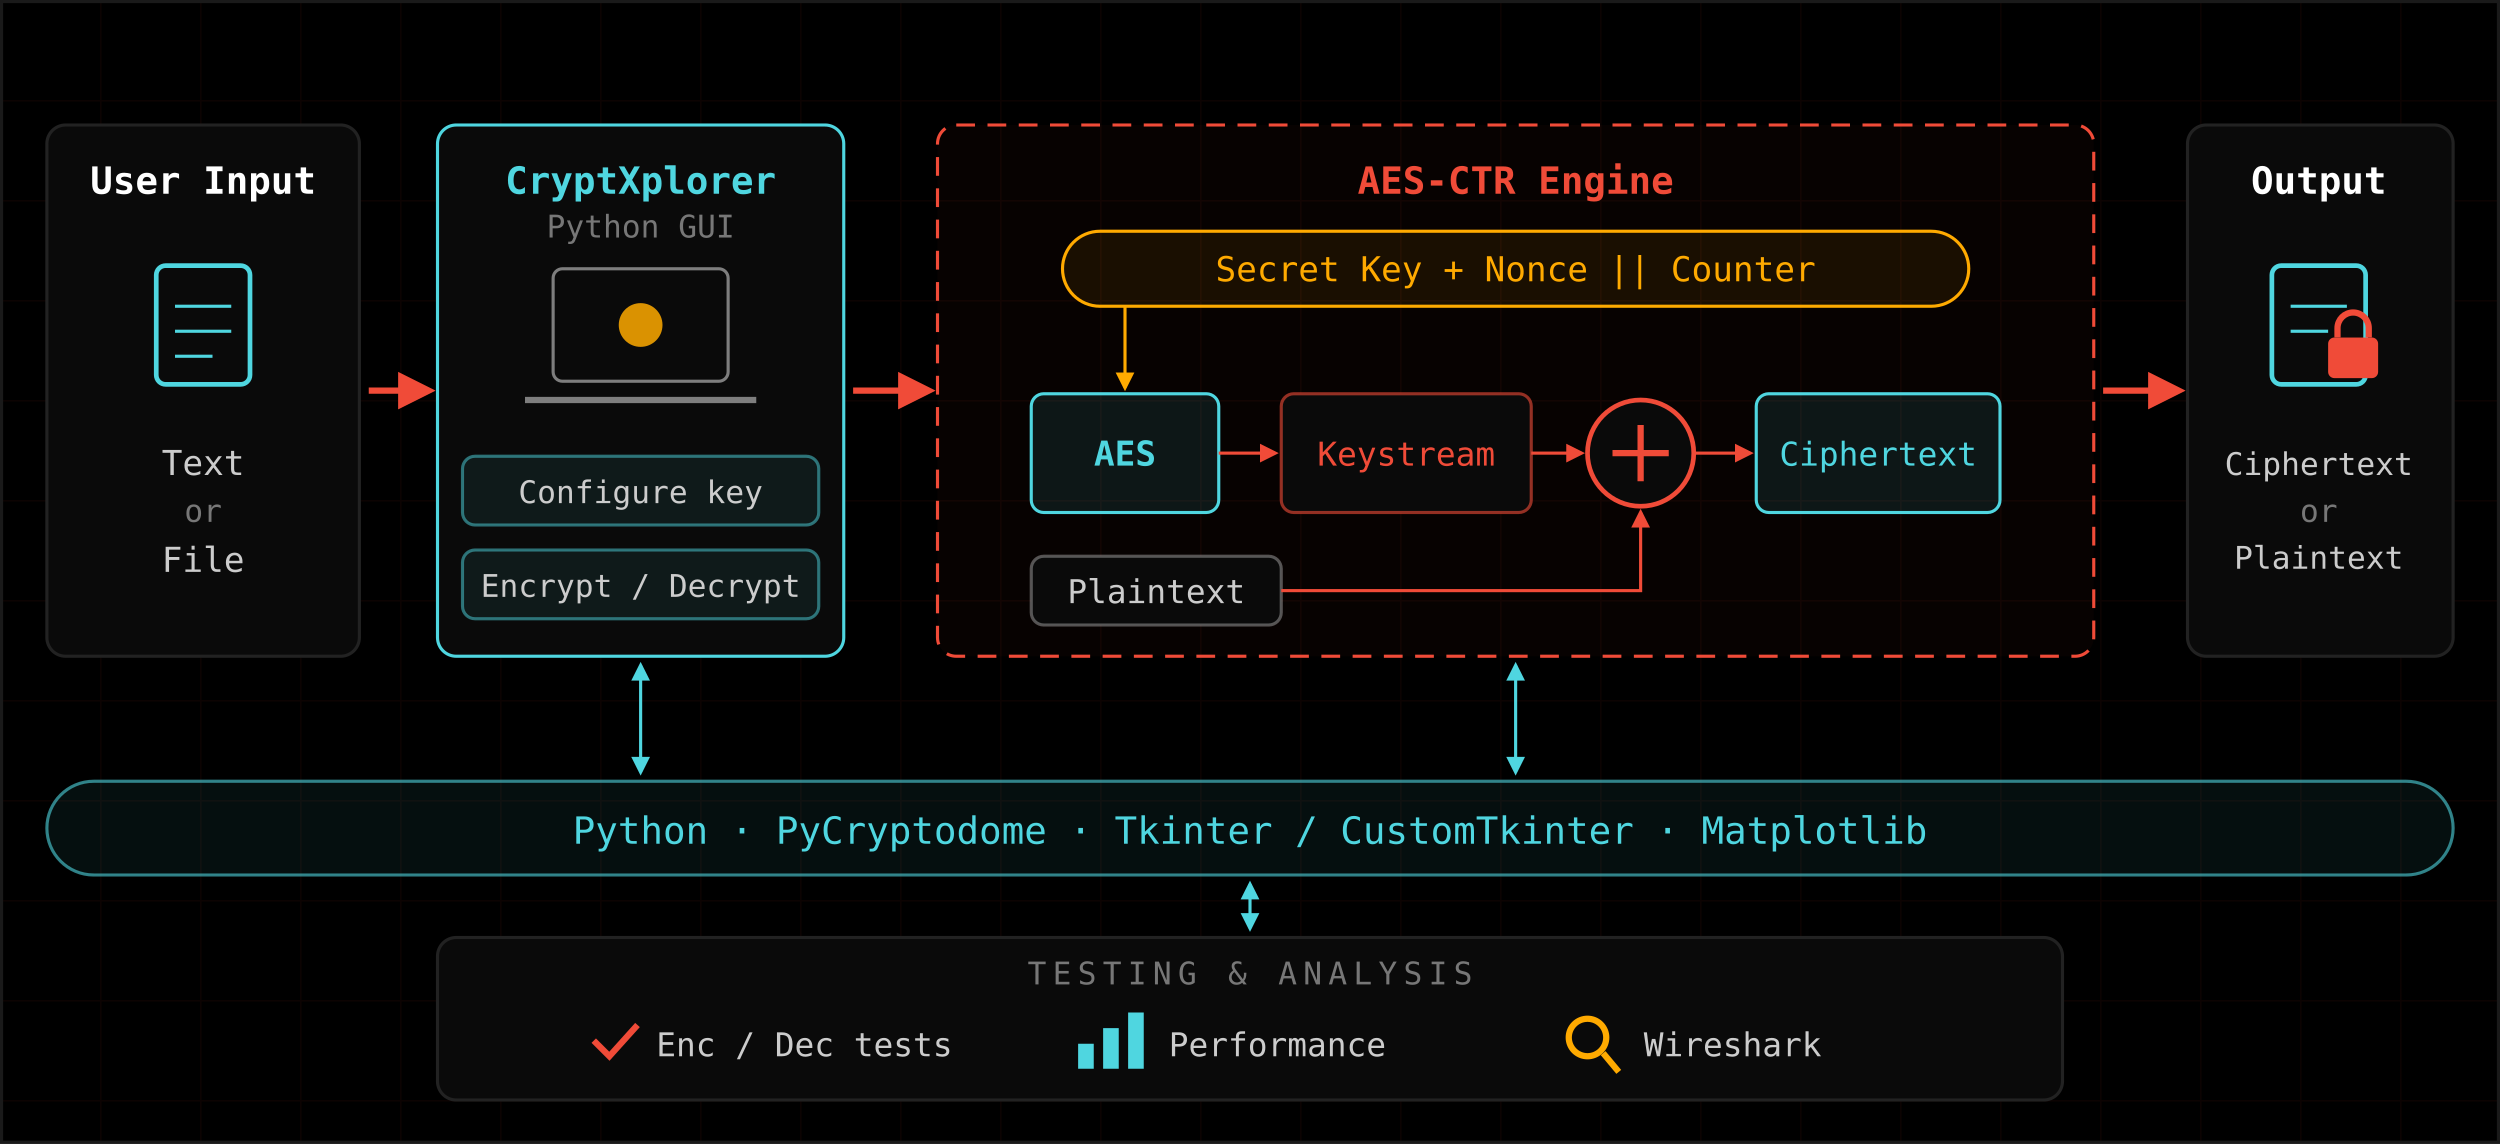
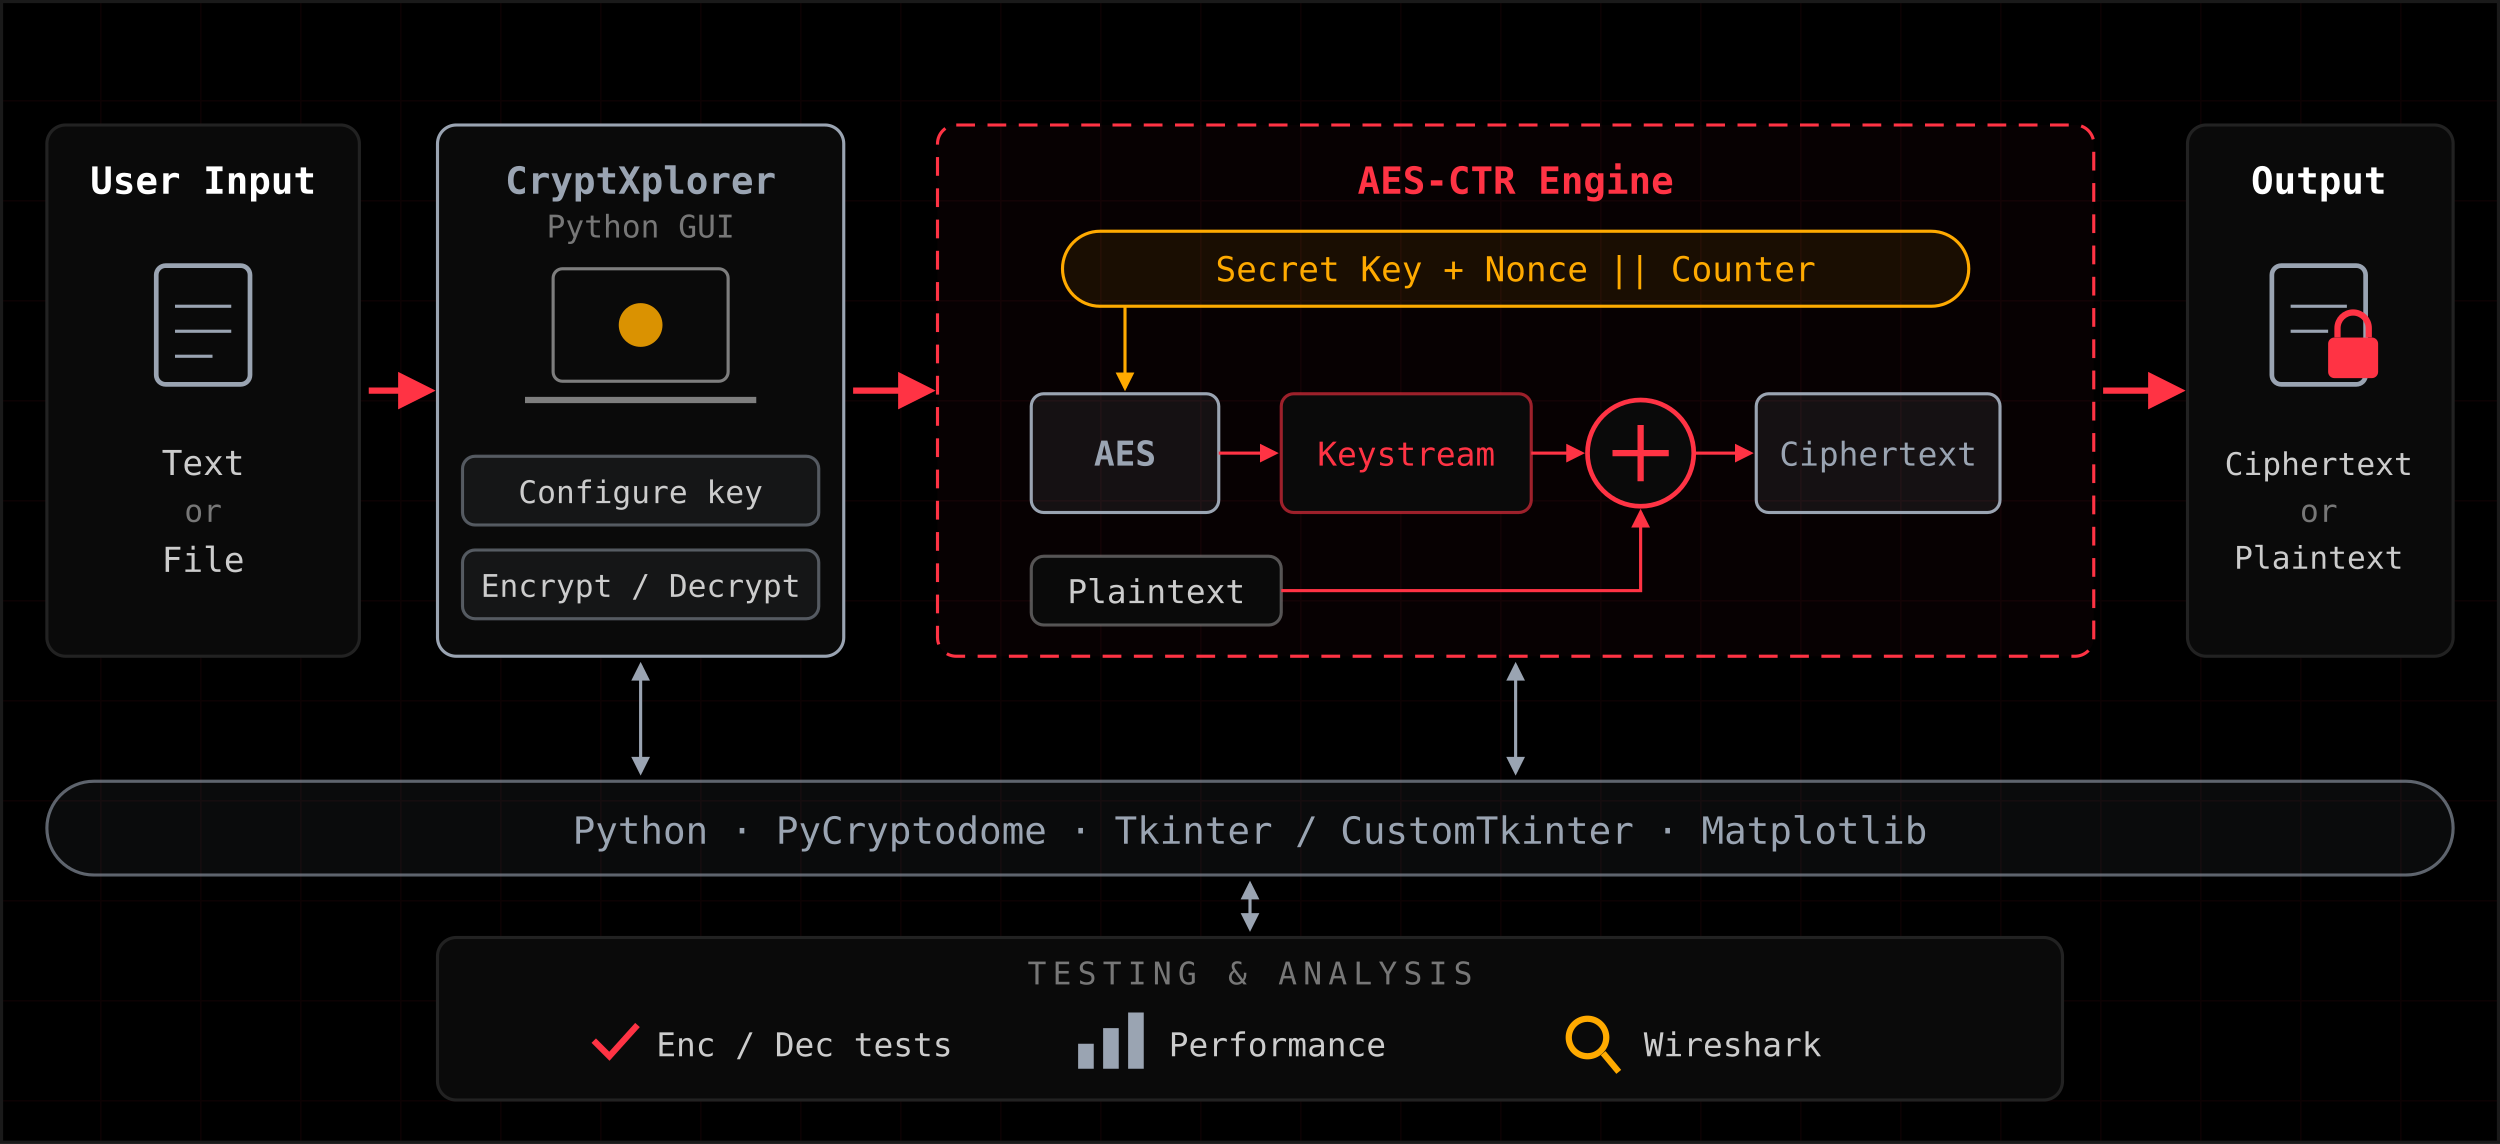
<svg xmlns="http://www.w3.org/2000/svg" viewBox="0 0 800 366" role="img" aria-label="Architecture: user input goes to the CryptXplorer Python app, then the AES-CTR engine (key plus nonce and counter into AES, keystream XOR plaintext), then output; built with Python libraries and a testing module">
  <defs>
    <pattern id="g" width="32" height="32" patternUnits="userSpaceOnUse">
-       <path d="M32 0H0V32" fill="none" stroke="#f04b38" stroke-opacity=".05" />
+       <path d="M32 0H0V32" fill="none" stroke="#ff3344" stroke-opacity=".05" />
    </pattern>
    <marker id="a" viewBox="0 0 10 10" refX="8" refY="5" markerWidth="6" markerHeight="6" orient="auto">
-       <path d="M0 0L10 5L0 10z" fill="#f04b38" />
+       <path d="M0 0L10 5L0 10z" fill="#ff3344" />
    </marker>
    <marker id="c" viewBox="0 0 10 10" refX="8" refY="5" markerWidth="6" markerHeight="6" orient="auto-start-reverse">
-       <path d="M0 0L10 5L0 10z" fill="#4fd6e0" />
+       <path d="M0 0L10 5L0 10z" fill="#9aa4b2" />
    </marker>
    <marker id="m" viewBox="0 0 10 10" refX="8" refY="5" markerWidth="6" markerHeight="6" orient="auto">
      <path d="M0 0L10 5L0 10z" fill="#ffaa00" />
    </marker>
  </defs>
  <g font-family="'JetBrains Mono',ui-monospace,Menlo,Consolas,monospace" font-size="11" text-anchor="middle">
    <rect width="800" height="366" fill="#000" />
    <rect width="800" height="366" fill="url(#g)" />
    <rect x=".5" y=".5" width="799" height="365" fill="none" stroke="#1a1a1a" />
    <rect x="15" y="40" width="100" height="170" rx="6" fill="#0a0a0a" stroke="#222" />
    <text x="65" y="62" fill="#fff" font-weight="700" font-size="12">User Input</text>
-     <rect x="50" y="85" width="30" height="38" rx="3" fill="none" stroke="#4fd6e0" stroke-width="1.5" />
-     <line x1="56" y1="98" x2="74" y2="98" stroke="#4fd6e0" />
-     <line x1="56" y1="106" x2="74" y2="106" stroke="#4fd6e0" />
-     <line x1="56" y1="114" x2="68" y2="114" stroke="#4fd6e0" />
+     <rect x="50" y="85" width="30" height="38" rx="3" fill="none" stroke="#9aa4b2" stroke-width="1.5" />
+     <line x1="56" y1="98" x2="74" y2="98" stroke="#9aa4b2" />
+     <line x1="56" y1="106" x2="74" y2="106" stroke="#9aa4b2" />
+     <line x1="56" y1="114" x2="68" y2="114" stroke="#9aa4b2" />
    <text x="65" y="152" fill="#ccc">Text</text>
    <text x="65" y="167" fill="#777" font-size="10">or</text>
    <text x="65" y="183" fill="#ccc">File</text>
-     <line x1="118" y1="125" x2="137" y2="125" stroke="#f04b38" stroke-width="2" marker-end="url(#a)" />
-     <rect x="140" y="40" width="130" height="170" rx="6" fill="#0a0a0a" stroke="#4fd6e0" />
-     <text x="205" y="62" fill="#4fd6e0" font-weight="700" font-size="12">CryptXplorer</text>
+     <line x1="118" y1="125" x2="137" y2="125" stroke="#ff3344" stroke-width="2" marker-end="url(#a)" />
+     <rect x="140" y="40" width="130" height="170" rx="6" fill="#0a0a0a" stroke="#9aa4b2" />
+     <text x="205" y="62" fill="#9aa4b2" font-weight="700" font-size="12">CryptXplorer</text>
    <text x="205" y="76" fill="#777" font-size="10">Python GUI</text>
    <rect x="177" y="86" width="56" height="36" rx="3" fill="none" stroke="#ccc" stroke-opacity=".6" />
    <line x1="168" y1="128" x2="242" y2="128" stroke="#ccc" stroke-opacity=".6" stroke-width="2" />
    <circle cx="205" cy="104" r="7" fill="#ffaa00" fill-opacity=".85" />
-     <rect x="148" y="146" width="114" height="22" rx="4" fill="rgba(79,214,224,.08)" stroke="#4fd6e0" stroke-opacity=".5" />
+     <rect x="148" y="146" width="114" height="22" rx="4" fill="rgba(154, 164, 178,.08)" stroke="#9aa4b2" stroke-opacity=".5" />
    <text x="205" y="161" fill="#ccc" font-size="10">Configure key</text>
-     <rect x="148" y="176" width="114" height="22" rx="4" fill="rgba(79,214,224,.08)" stroke="#4fd6e0" stroke-opacity=".5" />
+     <rect x="148" y="176" width="114" height="22" rx="4" fill="rgba(154, 164, 178,.08)" stroke="#9aa4b2" stroke-opacity=".5" />
    <text x="205" y="191" fill="#ccc" font-size="10">Encrypt / Decrypt</text>
-     <line x1="273" y1="125" x2="297" y2="125" stroke="#f04b38" stroke-width="2" marker-end="url(#a)" />
-     <rect x="300" y="40" width="370" height="170" rx="6" fill="rgba(240,75,56,.03)" stroke="#f04b38" stroke-dasharray="6 4" />
-     <text x="485" y="62" fill="#f04b38" font-weight="700" font-size="12">AES-CTR Engine</text>
+     <line x1="273" y1="125" x2="297" y2="125" stroke="#ff3344" stroke-width="2" marker-end="url(#a)" />
+     <rect x="300" y="40" width="370" height="170" rx="6" fill="rgba(255, 51, 68,.03)" stroke="#ff3344" stroke-dasharray="6 4" />
+     <text x="485" y="62" fill="#ff3344" font-weight="700" font-size="12">AES-CTR Engine</text>
    <rect x="340" y="74" width="290" height="24" rx="12" fill="rgba(255,170,0,.08)" stroke="#ffaa00" />
    <text x="485" y="90" fill="#ffaa00" font-size="11">Secret Key + Nonce || Counter</text>
    <line x1="360" y1="98" x2="360" y2="124" stroke="#ffaa00" marker-end="url(#m)" />
-     <rect x="330" y="126" width="60" height="38" rx="4" fill="rgba(79,214,224,.1)" stroke="#4fd6e0" />
-     <text x="360" y="149" fill="#4fd6e0" font-weight="700">AES</text>
-     <line x1="390" y1="145" x2="408" y2="145" stroke="#f04b38" marker-end="url(#a)" />
-     <rect x="410" y="126" width="80" height="38" rx="4" fill="#0a0a0a" stroke="#f04b38" stroke-opacity=".6" />
-     <text x="450" y="149" fill="#f04b38" font-size="10.5">Keystream</text>
-     <line x1="490" y1="145" x2="506" y2="145" stroke="#f04b38" marker-end="url(#a)" />
-     <circle cx="525" cy="145" r="17" fill="#0a0a0a" stroke="#f04b38" stroke-width="1.5" />
-     <line x1="525" y1="136" x2="525" y2="154" stroke="#f04b38" stroke-width="2" />
-     <line x1="516" y1="145" x2="534" y2="145" stroke="#f04b38" stroke-width="2" />
-     <line x1="542" y1="145" x2="560" y2="145" stroke="#f04b38" marker-end="url(#a)" />
-     <rect x="562" y="126" width="78" height="38" rx="4" fill="rgba(79,214,224,.1)" stroke="#4fd6e0" />
-     <text x="601" y="149" fill="#4fd6e0" font-size="10.5">Ciphertext</text>
+     <rect x="330" y="126" width="60" height="38" rx="4" fill="rgba(154, 164, 178,.1)" stroke="#9aa4b2" />
+     <text x="360" y="149" fill="#9aa4b2" font-weight="700">AES</text>
+     <line x1="390" y1="145" x2="408" y2="145" stroke="#ff3344" marker-end="url(#a)" />
+     <rect x="410" y="126" width="80" height="38" rx="4" fill="#0a0a0a" stroke="#ff3344" stroke-opacity=".6" />
+     <text x="450" y="149" fill="#ff3344" font-size="10.5">Keystream</text>
+     <line x1="490" y1="145" x2="506" y2="145" stroke="#ff3344" marker-end="url(#a)" />
+     <circle cx="525" cy="145" r="17" fill="#0a0a0a" stroke="#ff3344" stroke-width="1.5" />
+     <line x1="525" y1="136" x2="525" y2="154" stroke="#ff3344" stroke-width="2" />
+     <line x1="516" y1="145" x2="534" y2="145" stroke="#ff3344" stroke-width="2" />
+     <line x1="542" y1="145" x2="560" y2="145" stroke="#ff3344" marker-end="url(#a)" />
+     <rect x="562" y="126" width="78" height="38" rx="4" fill="rgba(154, 164, 178,.1)" stroke="#9aa4b2" />
+     <text x="601" y="149" fill="#9aa4b2" font-size="10.5">Ciphertext</text>
    <rect x="330" y="178" width="80" height="22" rx="4" fill="#0a0a0a" stroke="#ccc" stroke-opacity=".4" />
    <text x="370" y="193" fill="#ccc" font-size="10.5">Plaintext</text>
-     <polyline points="410,189 525,189 525,164" fill="none" stroke="#f04b38" marker-end="url(#a)" />
-     <line x1="673" y1="125" x2="697" y2="125" stroke="#f04b38" stroke-width="2" marker-end="url(#a)" />
+     <polyline points="410,189 525,189 525,164" fill="none" stroke="#ff3344" marker-end="url(#a)" />
+     <line x1="673" y1="125" x2="697" y2="125" stroke="#ff3344" stroke-width="2" marker-end="url(#a)" />
    <rect x="700" y="40" width="85" height="170" rx="6" fill="#0a0a0a" stroke="#222" />
    <text x="742" y="62" fill="#fff" font-weight="700" font-size="12">Output</text>
-     <rect x="727" y="85" width="30" height="38" rx="3" fill="none" stroke="#4fd6e0" stroke-width="1.5" />
-     <line x1="733" y1="98" x2="751" y2="98" stroke="#4fd6e0" />
-     <line x1="733" y1="106" x2="745" y2="106" stroke="#4fd6e0" />
-     <rect x="745" y="108" width="16" height="13" rx="2" fill="#f04b38" />
-     <path d="M748 108v-3a5 5 0 0 1 10 0v3" fill="none" stroke="#f04b38" stroke-width="2" />
+     <rect x="727" y="85" width="30" height="38" rx="3" fill="none" stroke="#9aa4b2" stroke-width="1.5" />
+     <line x1="733" y1="98" x2="751" y2="98" stroke="#9aa4b2" />
+     <line x1="733" y1="106" x2="745" y2="106" stroke="#9aa4b2" />
+     <rect x="745" y="108" width="16" height="13" rx="2" fill="#ff3344" />
+     <path d="M748 108v-3a5 5 0 0 1 10 0v3" fill="none" stroke="#ff3344" stroke-width="2" />
    <text x="742" y="152" fill="#ccc" font-size="10">Ciphertext</text>
    <text x="742" y="167" fill="#777" font-size="10">or</text>
    <text x="742" y="182" fill="#ccc" font-size="10">Plaintext</text>
-     <line x1="205" y1="213" x2="205" y2="247" stroke="#4fd6e0" marker-start="url(#c)" marker-end="url(#c)" />
-     <line x1="485" y1="213" x2="485" y2="247" stroke="#4fd6e0" marker-start="url(#c)" marker-end="url(#c)" />
-     <rect x="15" y="250" width="770" height="30" rx="15" fill="rgba(79,214,224,.07)" stroke="#4fd6e0" stroke-opacity=".6" />
-     <text x="400" y="270" fill="#4fd6e0" font-size="12">Python  ·  PyCryptodome  ·  Tkinter / CustomTkinter  ·  Matplotlib</text>
-     <line x1="400" y1="283" x2="400" y2="297" stroke="#4fd6e0" marker-start="url(#c)" marker-end="url(#c)" />
+     <line x1="205" y1="213" x2="205" y2="247" stroke="#9aa4b2" marker-start="url(#c)" marker-end="url(#c)" />
+     <line x1="485" y1="213" x2="485" y2="247" stroke="#9aa4b2" marker-start="url(#c)" marker-end="url(#c)" />
+     <rect x="15" y="250" width="770" height="30" rx="15" fill="rgba(154, 164, 178,.07)" stroke="#9aa4b2" stroke-opacity=".6" />
+     <text x="400" y="270" fill="#9aa4b2" font-size="12">Python  ·  PyCryptodome  ·  Tkinter / CustomTkinter  ·  Matplotlib</text>
+     <line x1="400" y1="283" x2="400" y2="297" stroke="#9aa4b2" marker-start="url(#c)" marker-end="url(#c)" />
    <rect x="140" y="300" width="520" height="52" rx="6" fill="#0a0a0a" stroke="#222" />
    <text x="400" y="315" fill="#777" font-size="10" letter-spacing="2">TESTING &amp; ANALYSIS</text>
    <g font-size="10.5" fill="#ccc">
-       <path d="M190 333l5 5 9-10" fill="none" stroke="#f04b38" stroke-width="2" />
+       <path d="M190 333l5 5 9-10" fill="none" stroke="#ff3344" stroke-width="2" />
      <text x="210" y="338" text-anchor="start">Enc / Dec tests</text>
-       <rect x="345" y="334" width="5" height="8" fill="#4fd6e0" />
-       <rect x="353" y="329" width="5" height="13" fill="#4fd6e0" />
-       <rect x="361" y="324" width="5" height="18" fill="#4fd6e0" />
+       <rect x="345" y="334" width="5" height="8" fill="#9aa4b2" />
+       <rect x="353" y="329" width="5" height="13" fill="#9aa4b2" />
+       <rect x="361" y="324" width="5" height="18" fill="#9aa4b2" />
      <text x="374" y="338" text-anchor="start">Performance</text>
      <circle cx="508" cy="332" r="6" fill="none" stroke="#ffaa00" stroke-width="2" />
      <line x1="513" y1="337" x2="518" y2="343" stroke="#ffaa00" stroke-width="2" />
      <text x="526" y="338" text-anchor="start">Wireshark</text>
    </g>
  </g>
</svg>
